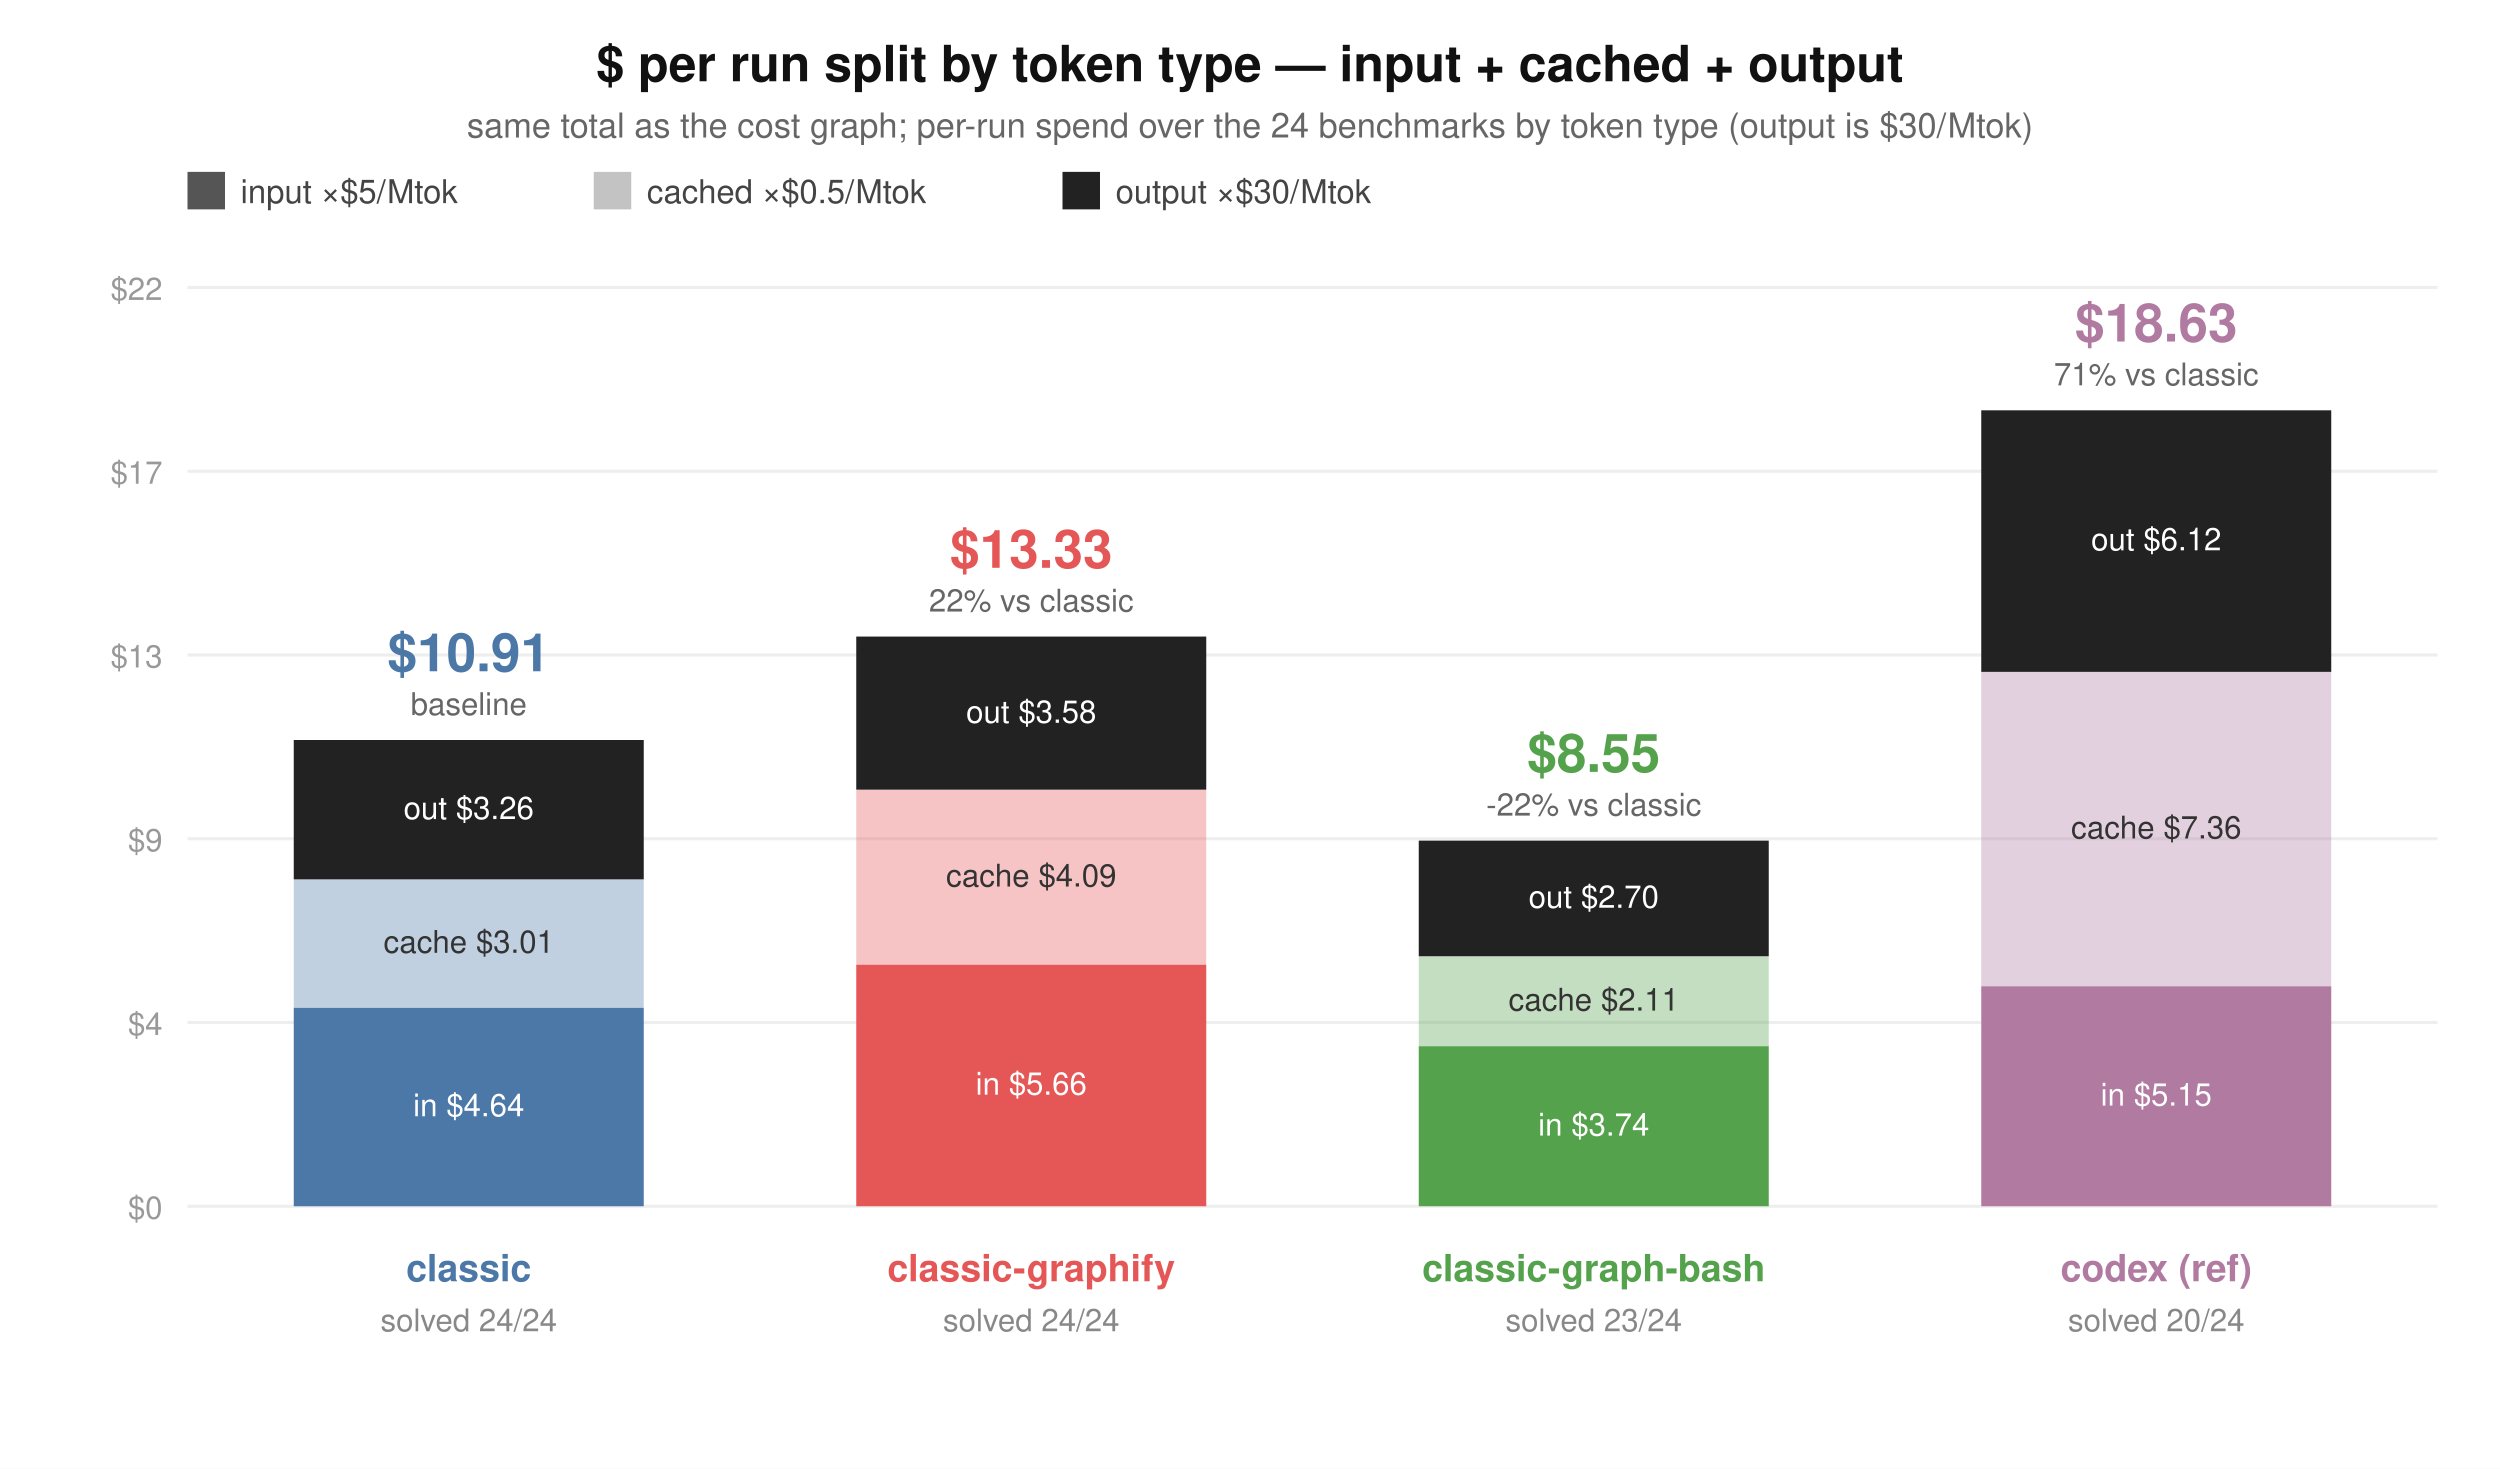
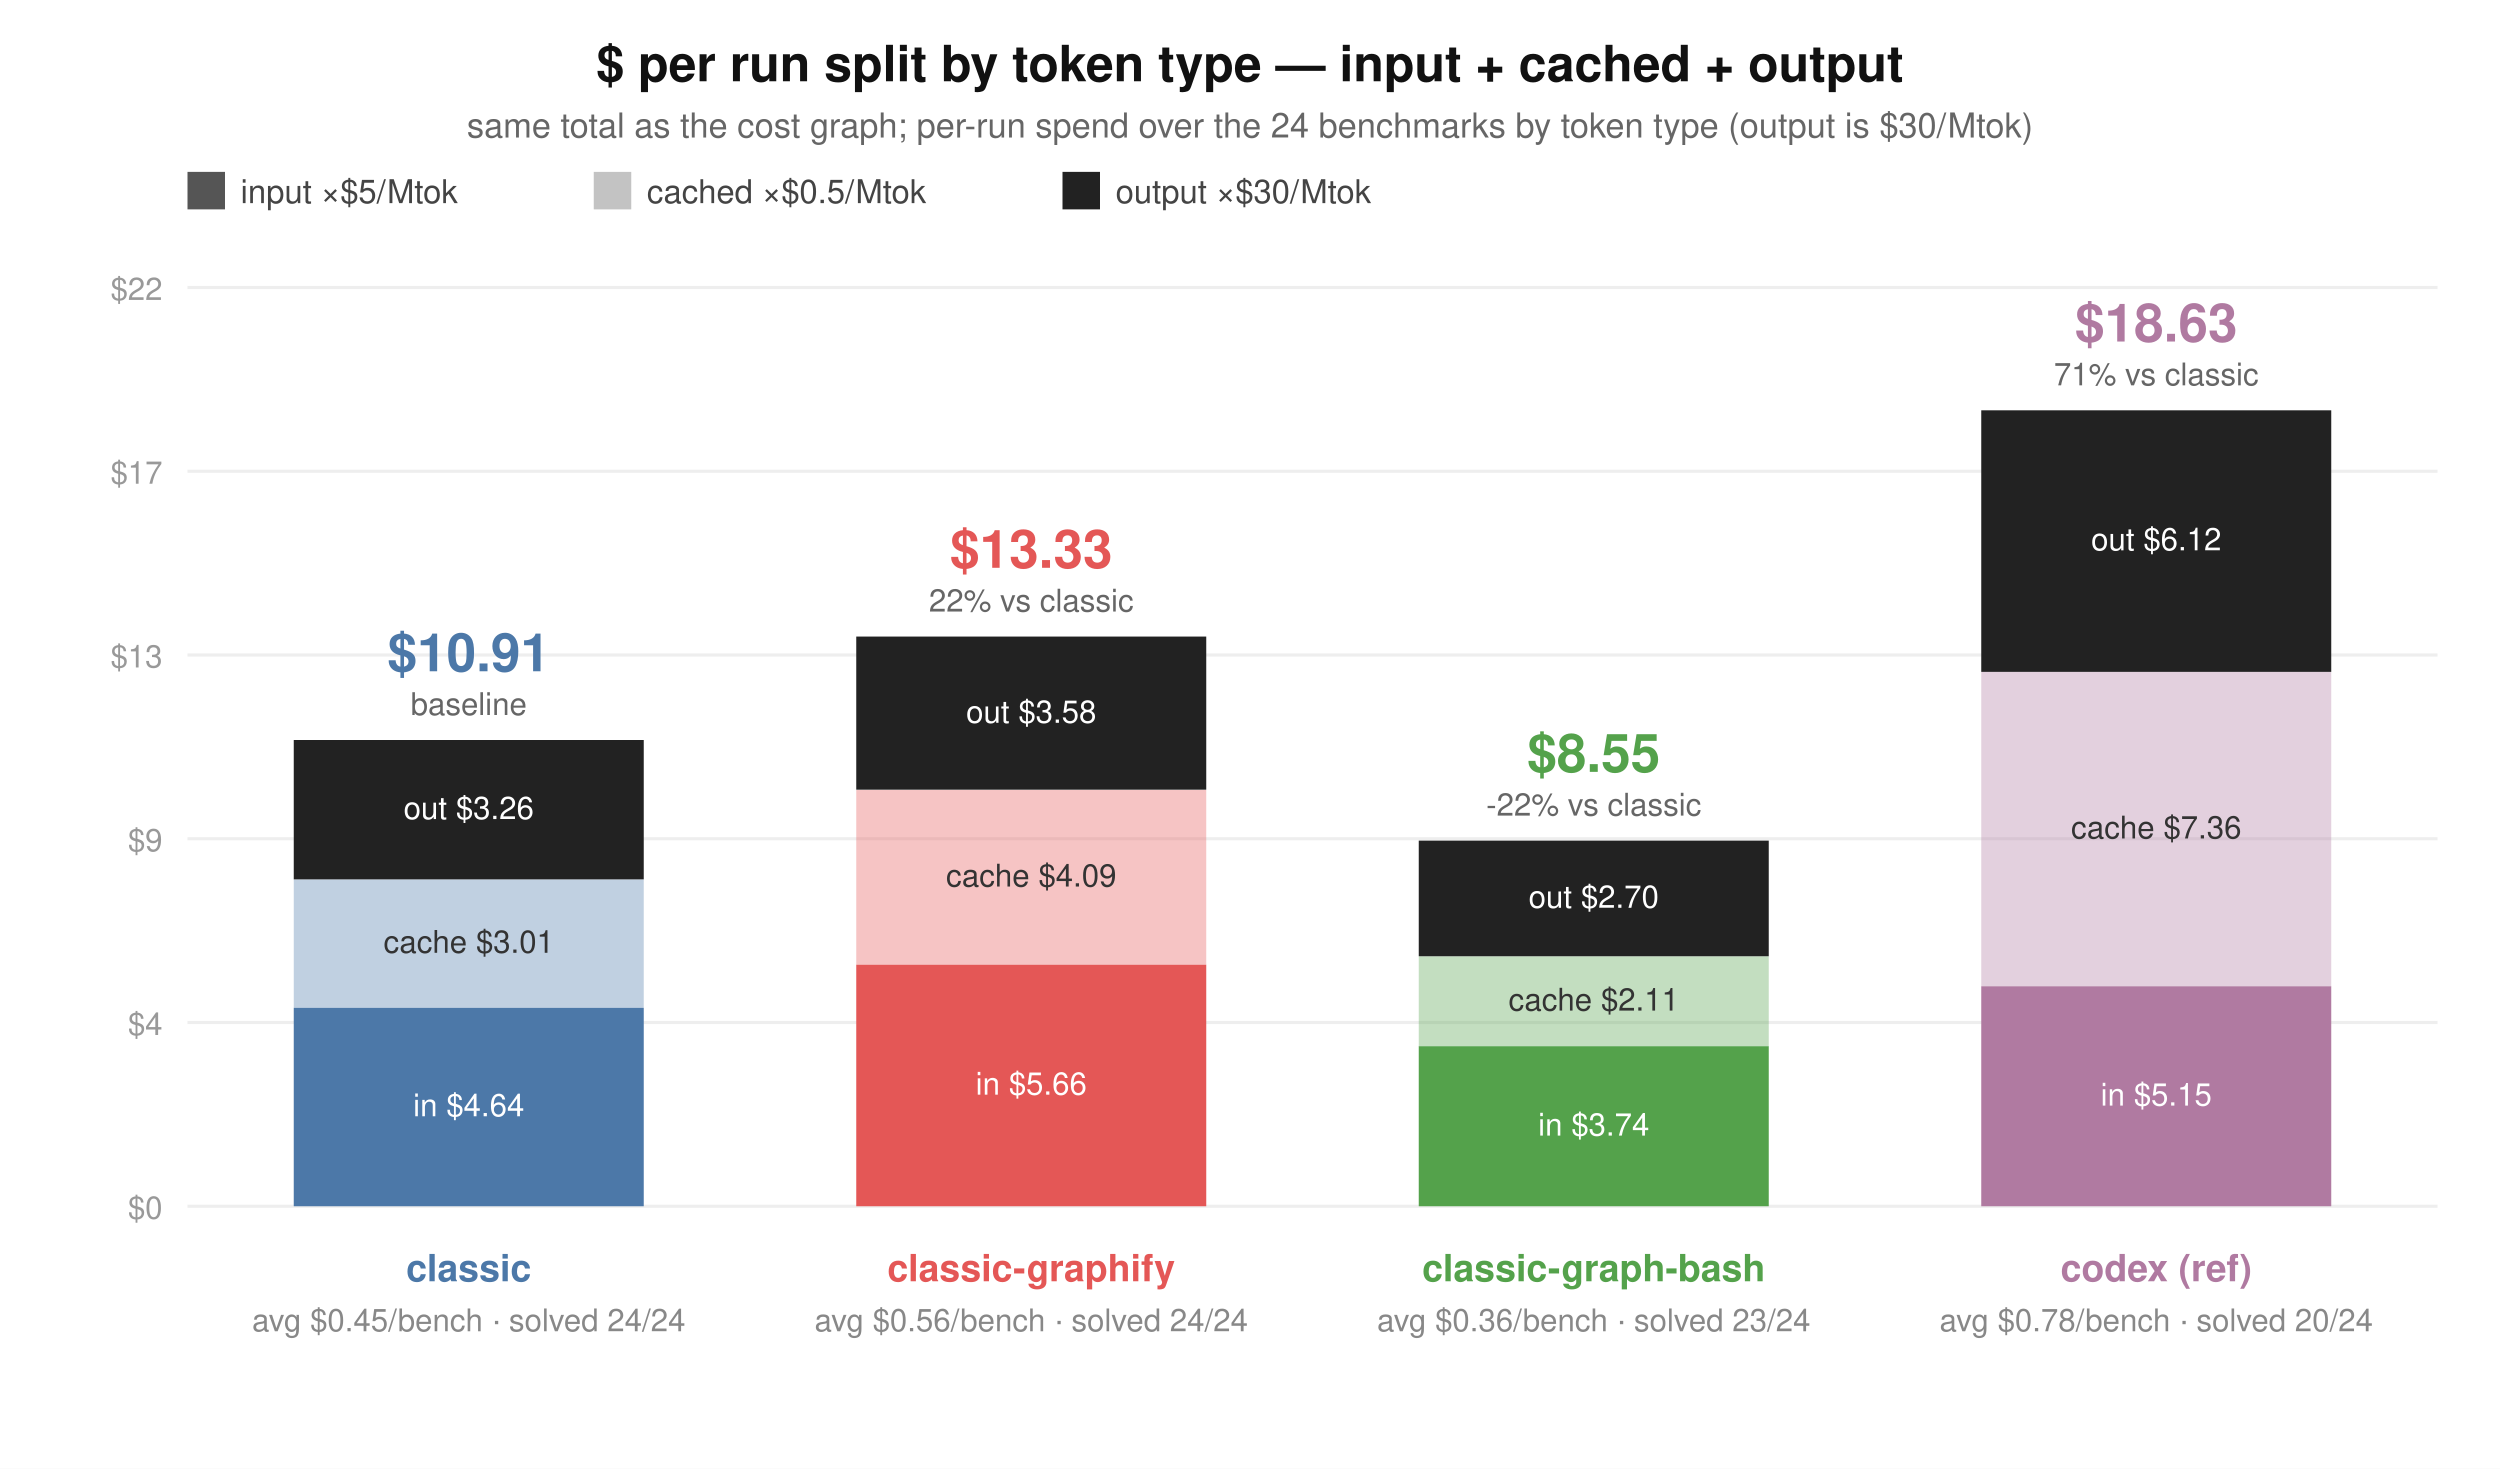
<svg xmlns="http://www.w3.org/2000/svg" width="800" height="470" viewBox="0 0 800 470" font-family="system-ui,Segoe UI,Helvetica,Arial,sans-serif">
  <rect width="800" height="470" fill="#ffffff" />
  <text x="400" y="26" text-anchor="middle" font-size="16" font-weight="600" fill="#111">$ per run split by token type — input + cached + output</text>
  <text x="400" y="44" text-anchor="middle" font-size="11" fill="#666">same total as the cost graph; per-run spend over the 24 benchmarks by token type (output is $30/Mtok)</text>
  <rect x="60" y="55" width="12" height="12" fill="#555" />
  <text x="77" y="65" font-size="10.5" fill="#444">input ×$5/Mtok</text>
  <rect x="190" y="55" width="12" height="12" fill="#555" fill-opacity="0.35" />
  <text x="207" y="65" font-size="10.5" fill="#444">cached ×$0.5/Mtok</text>
  <rect x="340" y="55" width="12" height="12" fill="#222" />
  <text x="357" y="65" font-size="10.5" fill="#444">output ×$30/Mtok</text>
  <line x1="60" y1="386.0" x2="780" y2="386.0" stroke="#eee" />
  <text x="52" y="390.0" text-anchor="end" font-size="10" fill="#999">$0</text>
  <line x1="60" y1="327.2" x2="780" y2="327.2" stroke="#eee" />
  <text x="52" y="331.2" text-anchor="end" font-size="10" fill="#999">$4</text>
  <line x1="60" y1="268.4" x2="780" y2="268.4" stroke="#eee" />
  <text x="52" y="272.4" text-anchor="end" font-size="10" fill="#999">$9</text>
  <line x1="60" y1="209.6" x2="780" y2="209.6" stroke="#eee" />
  <text x="52" y="213.6" text-anchor="end" font-size="10" fill="#999">$13</text>
  <line x1="60" y1="150.8" x2="780" y2="150.8" stroke="#eee" />
  <text x="52" y="154.8" text-anchor="end" font-size="10" fill="#999">$17</text>
  <line x1="60" y1="92.0" x2="780" y2="92.0" stroke="#eee" />
  <text x="52" y="96.0" text-anchor="end" font-size="10" fill="#999">$22</text>
  <rect x="94" y="322.5" width="112" height="63.5" fill="#4C78A8" />
  <rect x="94" y="281.4" width="112" height="41.1" fill="#4C78A8" fill-opacity="0.35" />
  <rect x="94" y="236.8" width="112" height="44.6" fill="#222" />
  <text x="150" y="357.2" text-anchor="middle" font-size="10" fill="#fff">in $4.64</text>
  <text x="150" y="304.9" text-anchor="middle" font-size="10" fill="#333">cache $3.01</text>
  <text x="150" y="262.1" text-anchor="middle" font-size="10" fill="#fff">out $3.26</text>
  <text x="150" y="214.8" text-anchor="middle" font-size="17" font-weight="700" fill="#4C78A8">$10.91</text>
  <text x="150" y="228.8" text-anchor="middle" font-size="10" fill="#666">baseline</text>
  <text x="150" y="410" text-anchor="middle" font-size="12" font-weight="600" fill="#4C78A8">classic</text>
-   <text x="150" y="426" text-anchor="middle" font-size="10" fill="#888">solved 24/24</text>
+   <text x="150" y="426" text-anchor="middle" font-size="10" fill="#888">avg $0.45/bench · solved 24/24</text>
  <rect x="274" y="308.7" width="112" height="77.3" fill="#E45756" />
  <rect x="274" y="252.8" width="112" height="55.9" fill="#E45756" fill-opacity="0.35" />
  <rect x="274" y="203.7" width="112" height="49.0" fill="#222" />
  <text x="330" y="350.3" text-anchor="middle" font-size="10" fill="#fff">in $5.66</text>
  <text x="330" y="283.7" text-anchor="middle" font-size="10" fill="#333">cache $4.09</text>
  <text x="330" y="231.3" text-anchor="middle" font-size="10" fill="#fff">out $3.58</text>
  <text x="330" y="181.7" text-anchor="middle" font-size="17" font-weight="700" fill="#E45756">$13.33</text>
  <text x="330" y="195.7" text-anchor="middle" font-size="10" fill="#666">22% vs classic</text>
  <text x="330" y="410" text-anchor="middle" font-size="12" font-weight="600" fill="#E45756">classic-graphify</text>
-   <text x="330" y="426" text-anchor="middle" font-size="10" fill="#888">solved 24/24</text>
+   <text x="330" y="426" text-anchor="middle" font-size="10" fill="#888">avg $0.56/bench · solved 24/24</text>
  <rect x="454" y="334.8" width="112" height="51.2" fill="#54A24B" />
  <rect x="454" y="306.0" width="112" height="28.9" fill="#54A24B" fill-opacity="0.35" />
  <rect x="454" y="269.0" width="112" height="37.0" fill="#222" />
  <text x="510" y="363.4" text-anchor="middle" font-size="10" fill="#fff">in $3.74</text>
  <text x="510" y="323.4" text-anchor="middle" font-size="10" fill="#333">cache $2.11</text>
  <text x="510" y="290.5" text-anchor="middle" font-size="10" fill="#fff">out $2.70</text>
  <text x="510" y="247.0" text-anchor="middle" font-size="17" font-weight="700" fill="#54A24B">$8.55</text>
  <text x="510" y="261.0" text-anchor="middle" font-size="10" fill="#666">-22% vs classic</text>
  <text x="510" y="410" text-anchor="middle" font-size="12" font-weight="600" fill="#54A24B">classic-graph-bash</text>
-   <text x="510" y="426" text-anchor="middle" font-size="10" fill="#888">solved 23/24</text>
+   <text x="510" y="426" text-anchor="middle" font-size="10" fill="#888">avg $0.36/bench · solved 23/24</text>
  <rect x="634" y="315.6" width="112" height="70.4" fill="#B07AA1" />
  <rect x="634" y="215.0" width="112" height="100.6" fill="#B07AA1" fill-opacity="0.35" />
  <rect x="634" y="131.3" width="112" height="83.7" fill="#222" />
  <text x="690" y="353.8" text-anchor="middle" font-size="10" fill="#fff">in $5.15</text>
  <text x="690" y="268.3" text-anchor="middle" font-size="10" fill="#333">cache $7.36</text>
  <text x="690" y="176.1" text-anchor="middle" font-size="10" fill="#fff">out $6.12</text>
  <text x="690" y="109.3" text-anchor="middle" font-size="17" font-weight="700" fill="#B07AA1">$18.63</text>
  <text x="690" y="123.3" text-anchor="middle" font-size="10" fill="#666">71% vs classic</text>
  <text x="690" y="410" text-anchor="middle" font-size="12" font-weight="600" fill="#B07AA1">codex (ref)</text>
-   <text x="690" y="426" text-anchor="middle" font-size="10" fill="#888">solved 20/24</text>
+   <text x="690" y="426" text-anchor="middle" font-size="10" fill="#888">avg $0.78/bench · solved 20/24</text>
</svg>
